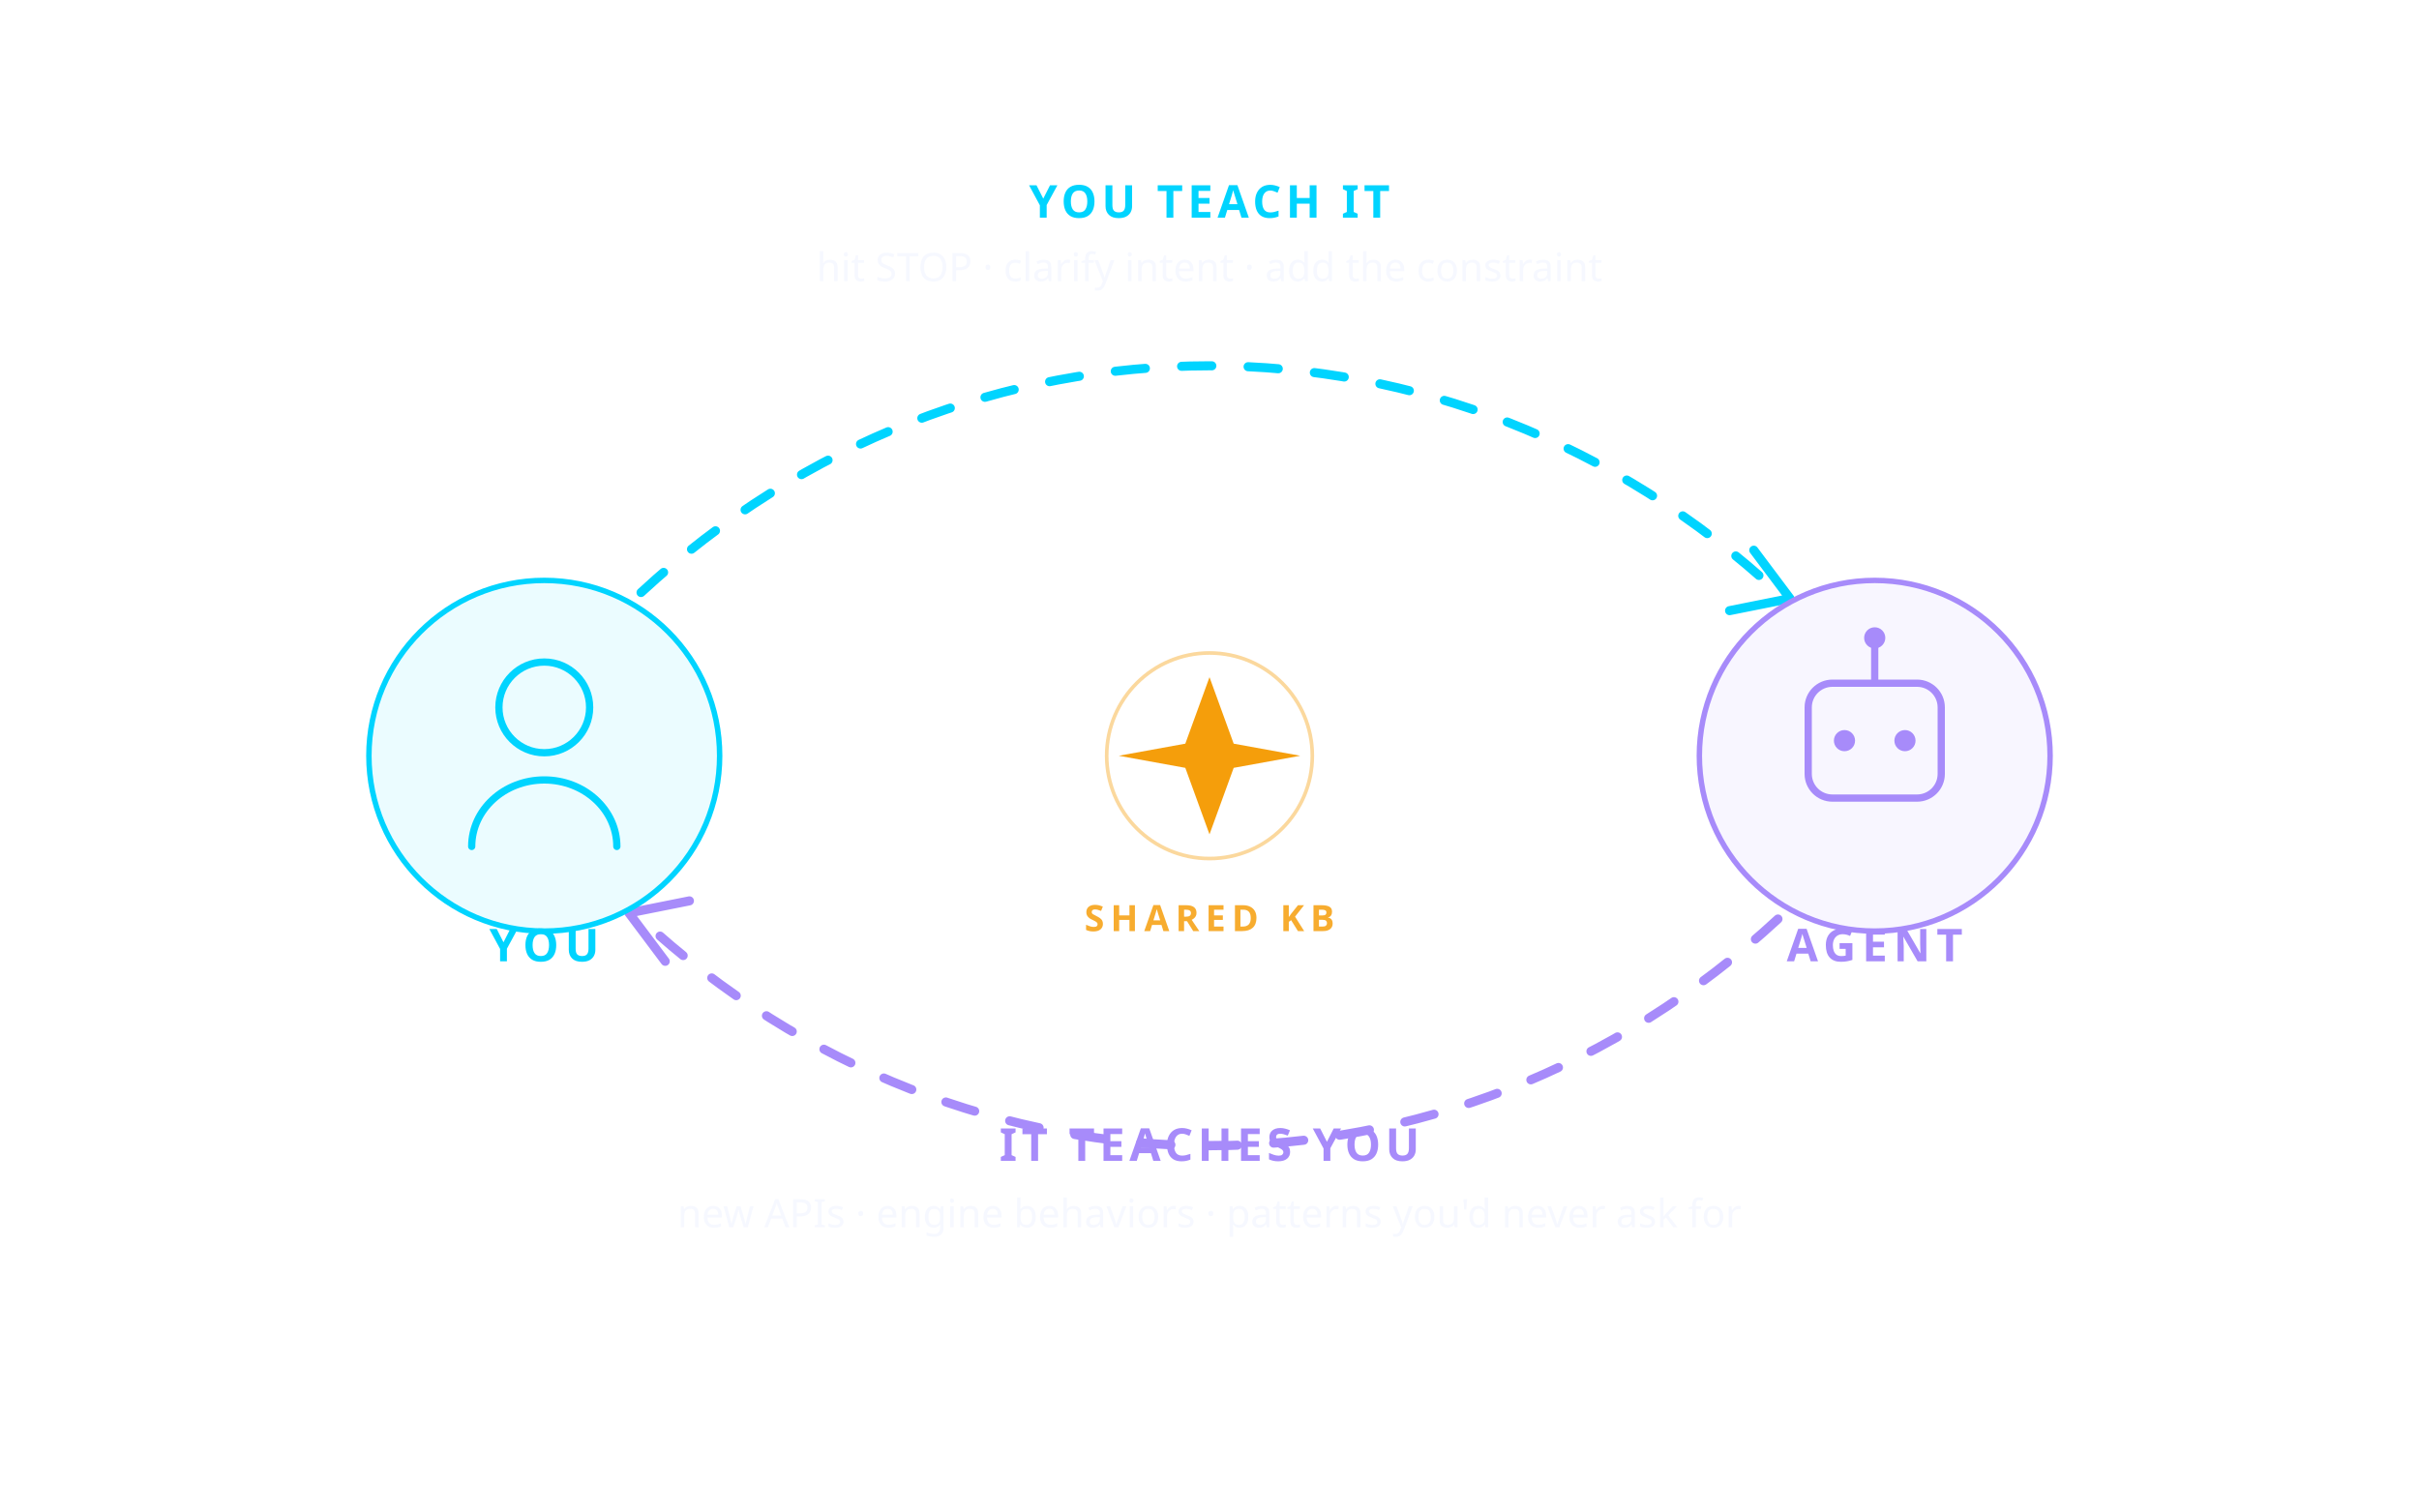
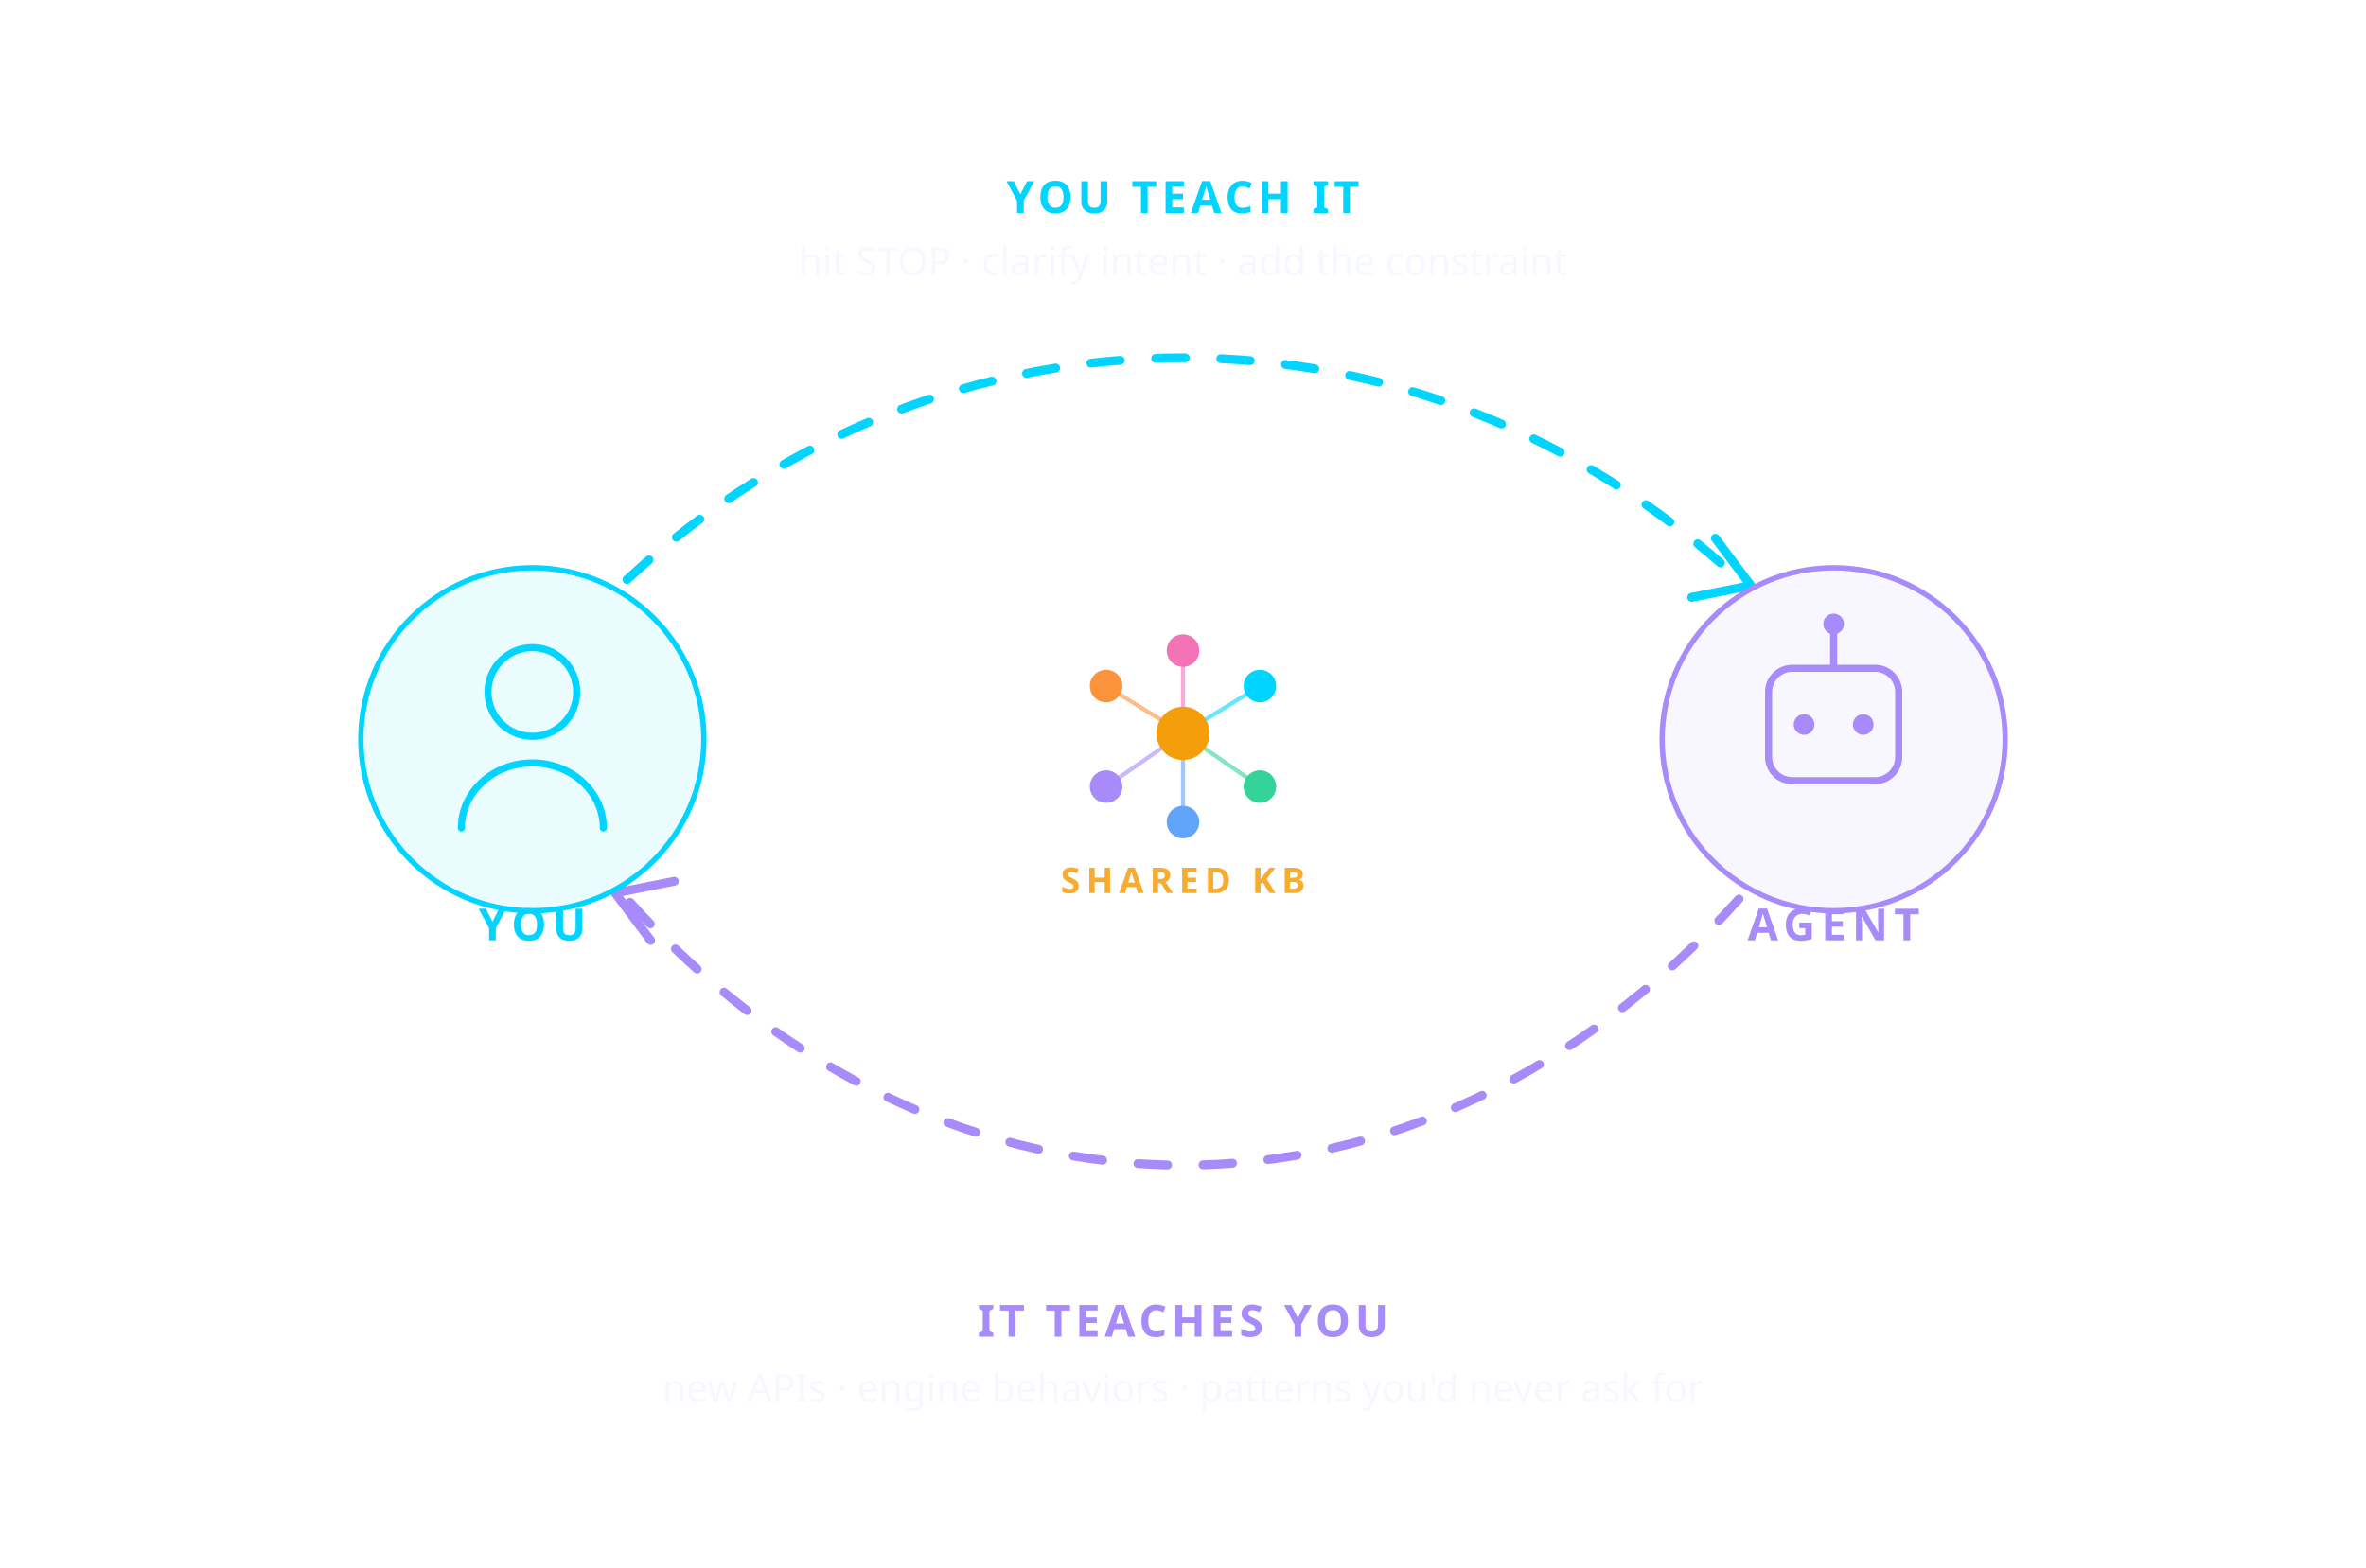
- <svg xmlns="http://www.w3.org/2000/svg" viewBox="0 0 800 500" font-family="'Space Grotesk',system-ui,sans-serif">
+ <svg xmlns="http://www.w3.org/2000/svg" viewBox="0 0 800 530" font-family="'Space Grotesk',system-ui,sans-serif">
  <defs>
    <style>
      @keyframes flowf{to{stroke-dashoffset:-44}}
-       @keyframes flowr{to{stroke-dashoffset:44}}
      @keyframes glow{0%,100%{opacity:.55;transform:scale(.9)}50%{opacity:1;transform:scale(1.12)}}
      .flowf{stroke-dasharray:10 12;animation:flowf 1.3s linear infinite}
-       .flowr{stroke-dasharray:10 12;animation:flowr 1.3s linear infinite}
-       .core{animation:glow 2.6s ease-in-out infinite;transform-origin:400px 250px}
+       .core{animation:glow 2.6s ease-in-out infinite;transform-origin:400px 248px}
    </style>
  </defs>
-   <rect x="10" y="10" width="780" height="480" rx="22" fill="rgba(255,255,255,0.018)" stroke="rgba(255,255,255,0.07)" />
+   <rect x="10" y="10" width="780" height="510" rx="22" fill="rgba(255,255,255,0.018)" stroke="rgba(255,255,255,0.07)" />
  <path class="flowf" d="M212,196 C320,96 480,96 588,196" fill="none" stroke="#00d4ff" stroke-width="3" stroke-linecap="round" />
  <path d="M580,182 L592,198 L572,202" fill="none" stroke="#00d4ff" stroke-width="3" stroke-linecap="round" stroke-linejoin="round" />
  <text x="400" y="72" text-anchor="middle" fill="#00d4ff" font-size="15" font-weight="700" letter-spacing="1.5">YOU TEACH IT</text>
  <text x="400" y="93" text-anchor="middle" fill="rgba(240,244,255,0.6)" font-size="13">hit STOP · clarify intent · add the constraint</text>
-   <path class="flowr" d="M588,304 C480,404 320,404 212,304" fill="none" stroke="#a78bfa" stroke-width="3" stroke-linecap="round" />
+   <path class="flowf" d="M588,304 C480,424 320,424 212,304" fill="none" stroke="#a78bfa" stroke-width="3" stroke-linecap="round" />
  <path d="M220,318 L208,302 L228,298" fill="none" stroke="#a78bfa" stroke-width="3" stroke-linecap="round" stroke-linejoin="round" />
-   <text x="400" y="384" text-anchor="middle" fill="#a78bfa" font-size="15" font-weight="700" letter-spacing="1.5">IT TEACHES YOU</text>
-   <text x="400" y="406" text-anchor="middle" fill="rgba(240,244,255,0.6)" font-size="13">new APIs · engine behaviors · patterns you'd never ask for</text>
-   <g>
-     <circle cx="180" cy="250" r="58" fill="rgba(0,212,255,0.08)" stroke="#00d4ff" stroke-width="1.8" />
-     <circle cx="180" cy="234" r="15" fill="none" stroke="#00d4ff" stroke-width="2.4" />
-     <path d="M156,280 a24,22 0 0 1 48,0" fill="none" stroke="#00d4ff" stroke-width="2.4" stroke-linecap="round" />
-     <text x="180" y="318" text-anchor="middle" fill="#00d4ff" font-size="15" font-weight="700" letter-spacing="2">YOU</text>
+   <text x="400" y="452" text-anchor="middle" fill="#a78bfa" font-size="15" font-weight="700" letter-spacing="1.5">IT TEACHES YOU</text>
+   <text x="400" y="474" text-anchor="middle" fill="rgba(240,244,255,0.6)" font-size="13">new APIs · engine behaviors · patterns you'd never ask for</text>
+   <circle cx="180" cy="250" r="58" fill="rgba(0,212,255,0.08)" stroke="#00d4ff" stroke-width="1.8" />
+   <circle cx="180" cy="234" r="15" fill="none" stroke="#00d4ff" stroke-width="2.4" />
+   <path d="M156,280 a24,22 0 0 1 48,0" fill="none" stroke="#00d4ff" stroke-width="2.4" stroke-linecap="round" />
+   <text x="180" y="318" text-anchor="middle" fill="#00d4ff" font-size="15" font-weight="700" letter-spacing="2">YOU</text>
+   <circle cx="620" cy="250" r="58" fill="rgba(167,139,250,0.08)" stroke="#a78bfa" stroke-width="1.8" />
+   <rect x="598" y="226" width="44" height="38" rx="8" fill="none" stroke="#a78bfa" stroke-width="2.4" />
+   <circle cx="610" cy="245" r="3.5" fill="#a78bfa" />
+   <circle cx="630" cy="245" r="3.5" fill="#a78bfa" />
+   <line x1="620" y1="226" x2="620" y2="214" stroke="#a78bfa" stroke-width="2.4" />
+   <circle cx="620" cy="211" r="3.5" fill="#a78bfa" />
+   <text x="620" y="318" text-anchor="middle" fill="#a78bfa" font-size="15" font-weight="700" letter-spacing="2">AGENT</text>
+   <g class="core">
+     <line x1="400" y1="248" x2="400" y2="220" stroke="rgba(244,114,182,0.6)" stroke-width="1.4" />
+     <line x1="400" y1="248" x2="426" y2="232" stroke="rgba(0,212,255,0.6)" stroke-width="1.4" />
+     <line x1="400" y1="248" x2="426" y2="266" stroke="rgba(52,211,153,0.6)" stroke-width="1.4" />
+     <line x1="400" y1="248" x2="400" y2="278" stroke="rgba(96,165,250,0.6)" stroke-width="1.4" />
+     <line x1="400" y1="248" x2="374" y2="266" stroke="rgba(167,139,250,0.6)" stroke-width="1.4" />
+     <line x1="400" y1="248" x2="374" y2="232" stroke="rgba(251,146,60,0.6)" stroke-width="1.4" />
+     <line x1="400" y1="220" x2="426" y2="232" stroke="rgba(255,255,255,0.14)" stroke-width="1" />
+     <line x1="426" y1="232" x2="426" y2="266" stroke="rgba(255,255,255,0.14)" stroke-width="1" />
+     <line x1="426" y1="266" x2="400" y2="278" stroke="rgba(255,255,255,0.14)" stroke-width="1" />
+     <line x1="400" y1="278" x2="374" y2="266" stroke="rgba(255,255,255,0.14)" stroke-width="1" />
+     <line x1="374" y1="266" x2="374" y2="232" stroke="rgba(255,255,255,0.14)" stroke-width="1" />
+     <line x1="374" y1="232" x2="400" y2="220" stroke="rgba(255,255,255,0.14)" stroke-width="1" />
+     <circle cx="400" cy="248" r="9" fill="#f59e0b" />
+     <circle cx="400" cy="220" r="5.5" fill="#f472b6" />
+     <circle cx="426" cy="232" r="5.5" fill="#00d4ff" />
+     <circle cx="426" cy="266" r="5.5" fill="#34d399" />
+     <circle cx="400" cy="278" r="5.5" fill="#60a5fa" />
+     <circle cx="374" cy="266" r="5.5" fill="#a78bfa" />
+     <circle cx="374" cy="232" r="5.5" fill="#fb923c" />
  </g>
-   <g>
-     <circle cx="620" cy="250" r="58" fill="rgba(167,139,250,0.08)" stroke="#a78bfa" stroke-width="1.8" />
-     <rect x="598" y="226" width="44" height="38" rx="8" fill="none" stroke="#a78bfa" stroke-width="2.4" />
-     <circle cx="610" cy="245" r="3.5" fill="#a78bfa" />
-     <circle cx="630" cy="245" r="3.5" fill="#a78bfa" />
-     <line x1="620" y1="226" x2="620" y2="214" stroke="#a78bfa" stroke-width="2.4" />
-     <circle cx="620" cy="211" r="3.5" fill="#a78bfa" />
-     <text x="620" y="318" text-anchor="middle" fill="#a78bfa" font-size="15" font-weight="700" letter-spacing="2">AGENT</text>
-   </g>
-   <g class="core">
-     <path d="M400,224 L408,246 L430,250 L408,254 L400,276 L392,254 L370,250 L392,246 Z" fill="#f59e0b" />
-     <circle cx="400" cy="250" r="34" fill="none" stroke="rgba(245,158,11,0.4)" stroke-width="1.2" />
-   </g>
-   <text x="400" y="250" text-anchor="middle" dy="58" fill="rgba(245,158,11,0.85)" font-size="12" font-weight="600" letter-spacing="2">SHARED KB</text>
+   <text x="400" y="302" text-anchor="middle" fill="rgba(245,158,11,0.85)" font-size="12" font-weight="600" letter-spacing="2">SHARED KB</text>
</svg>
